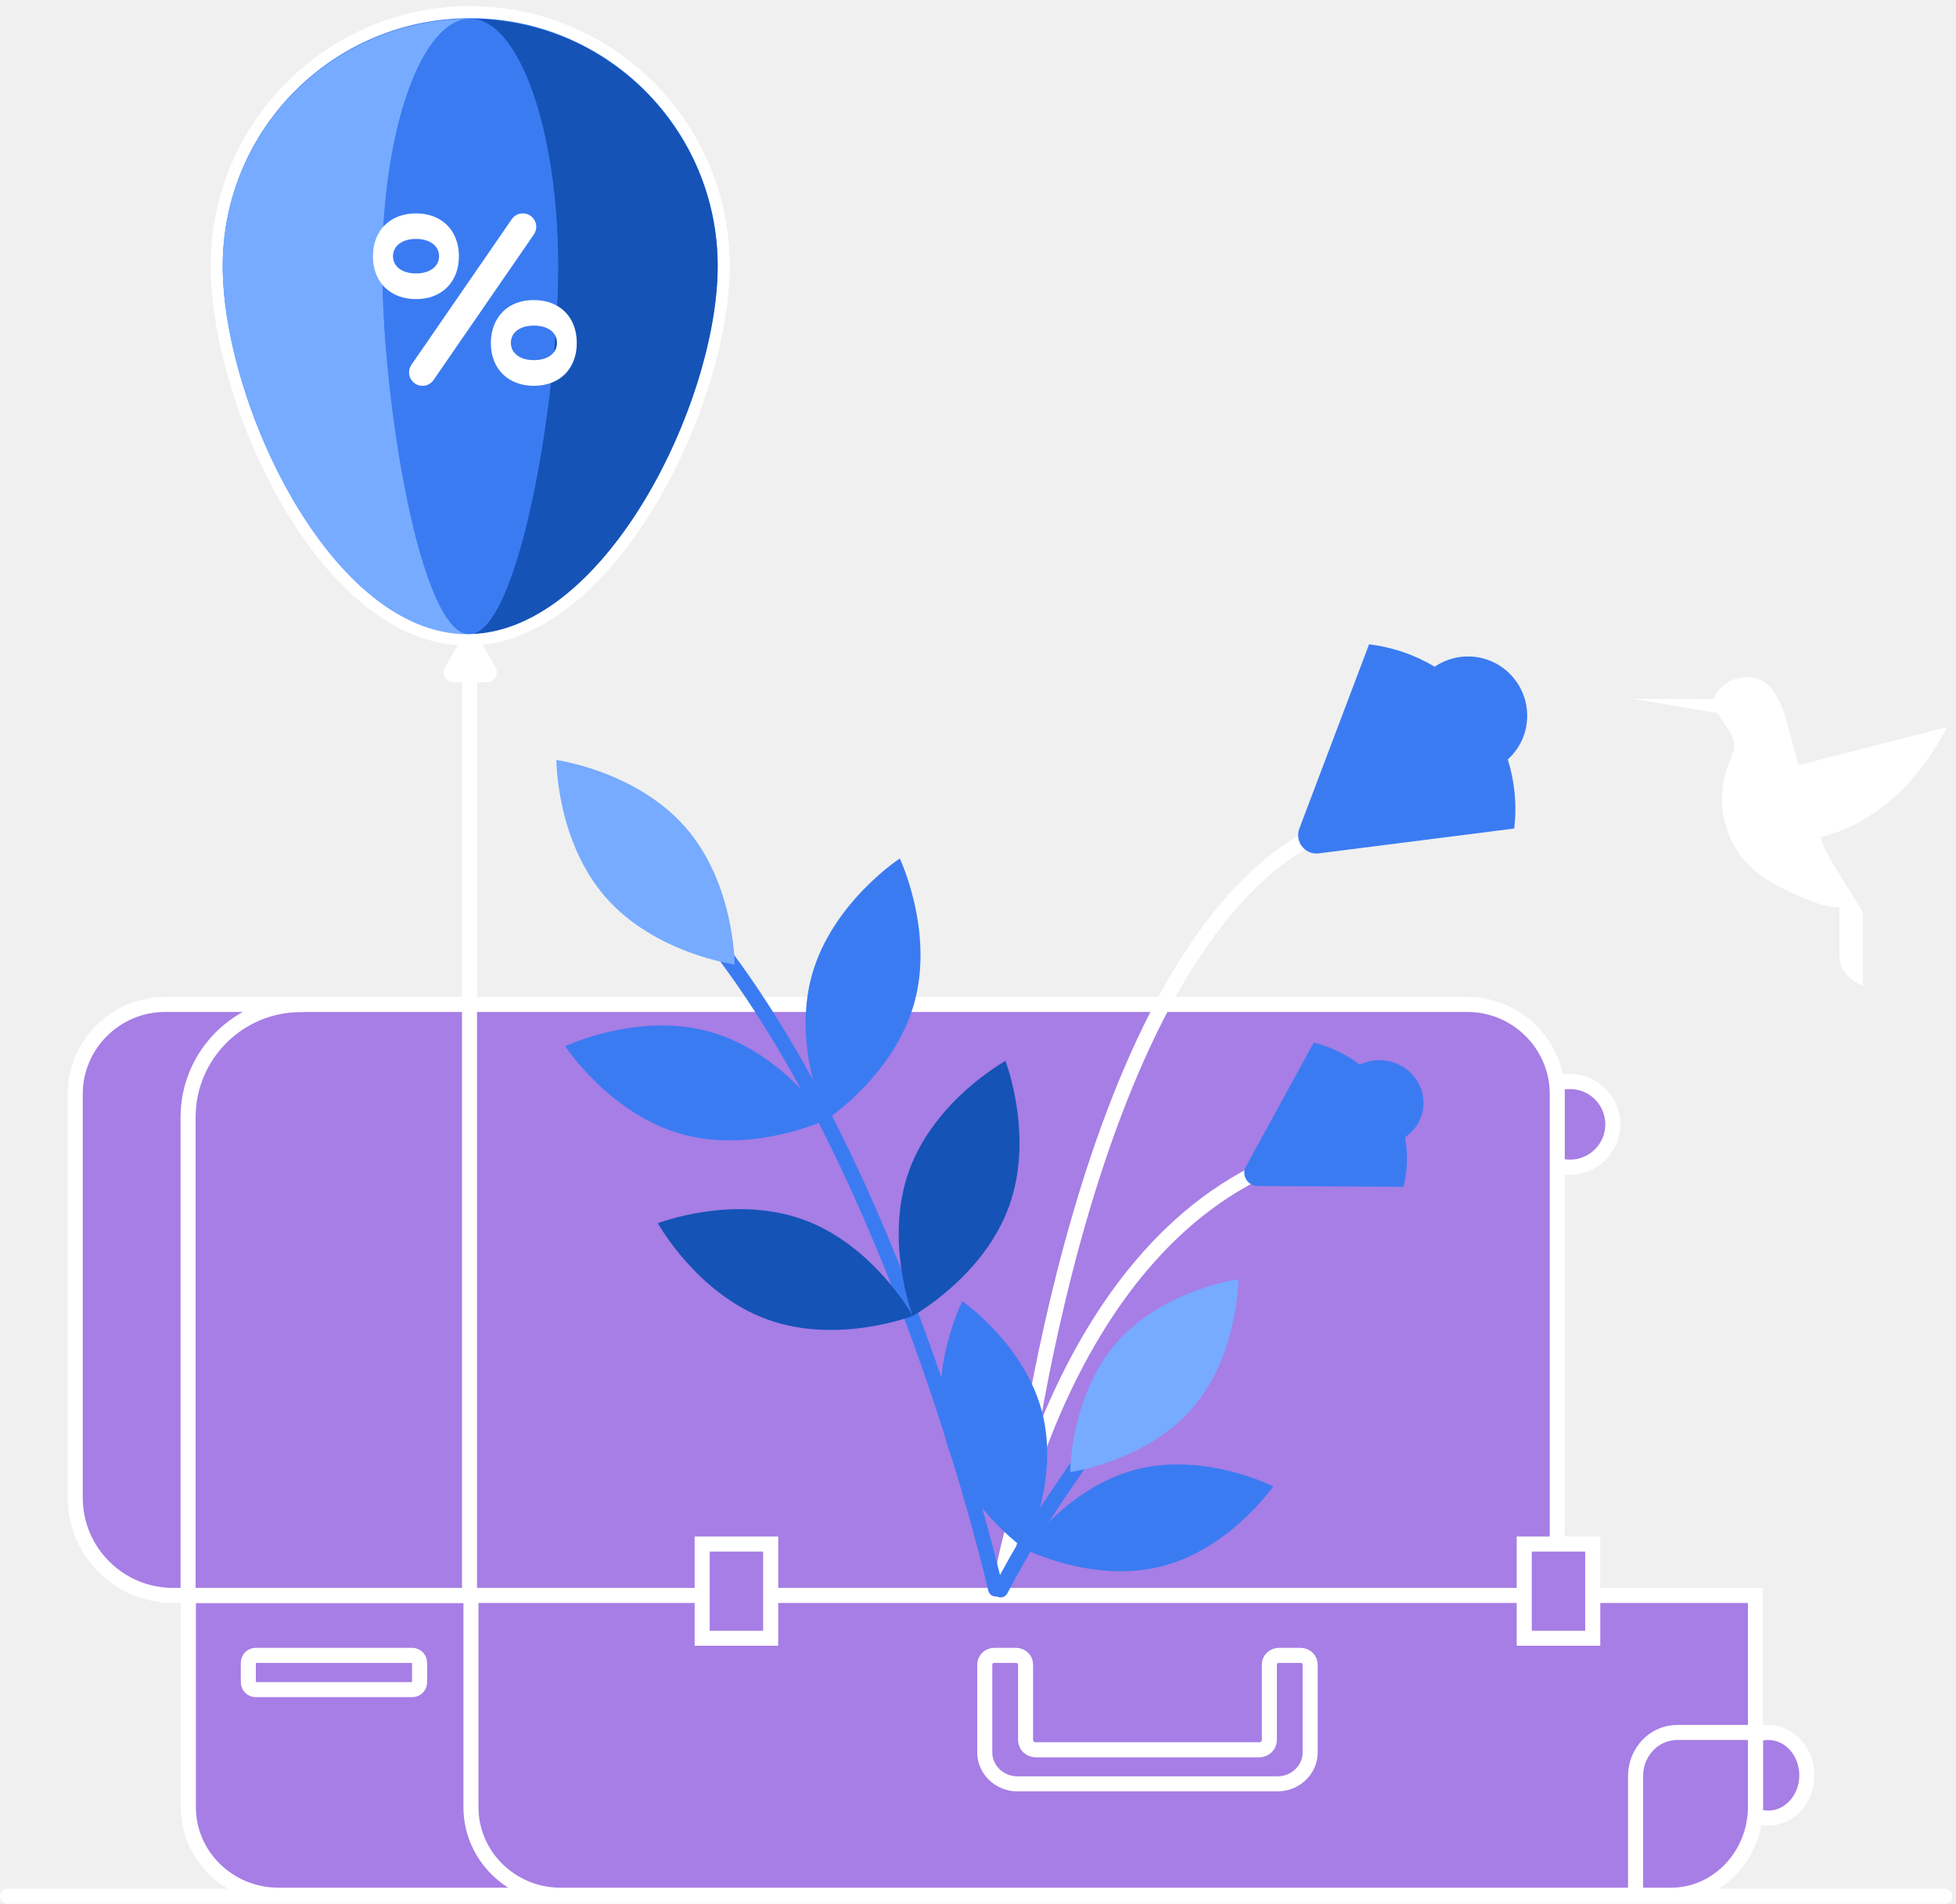
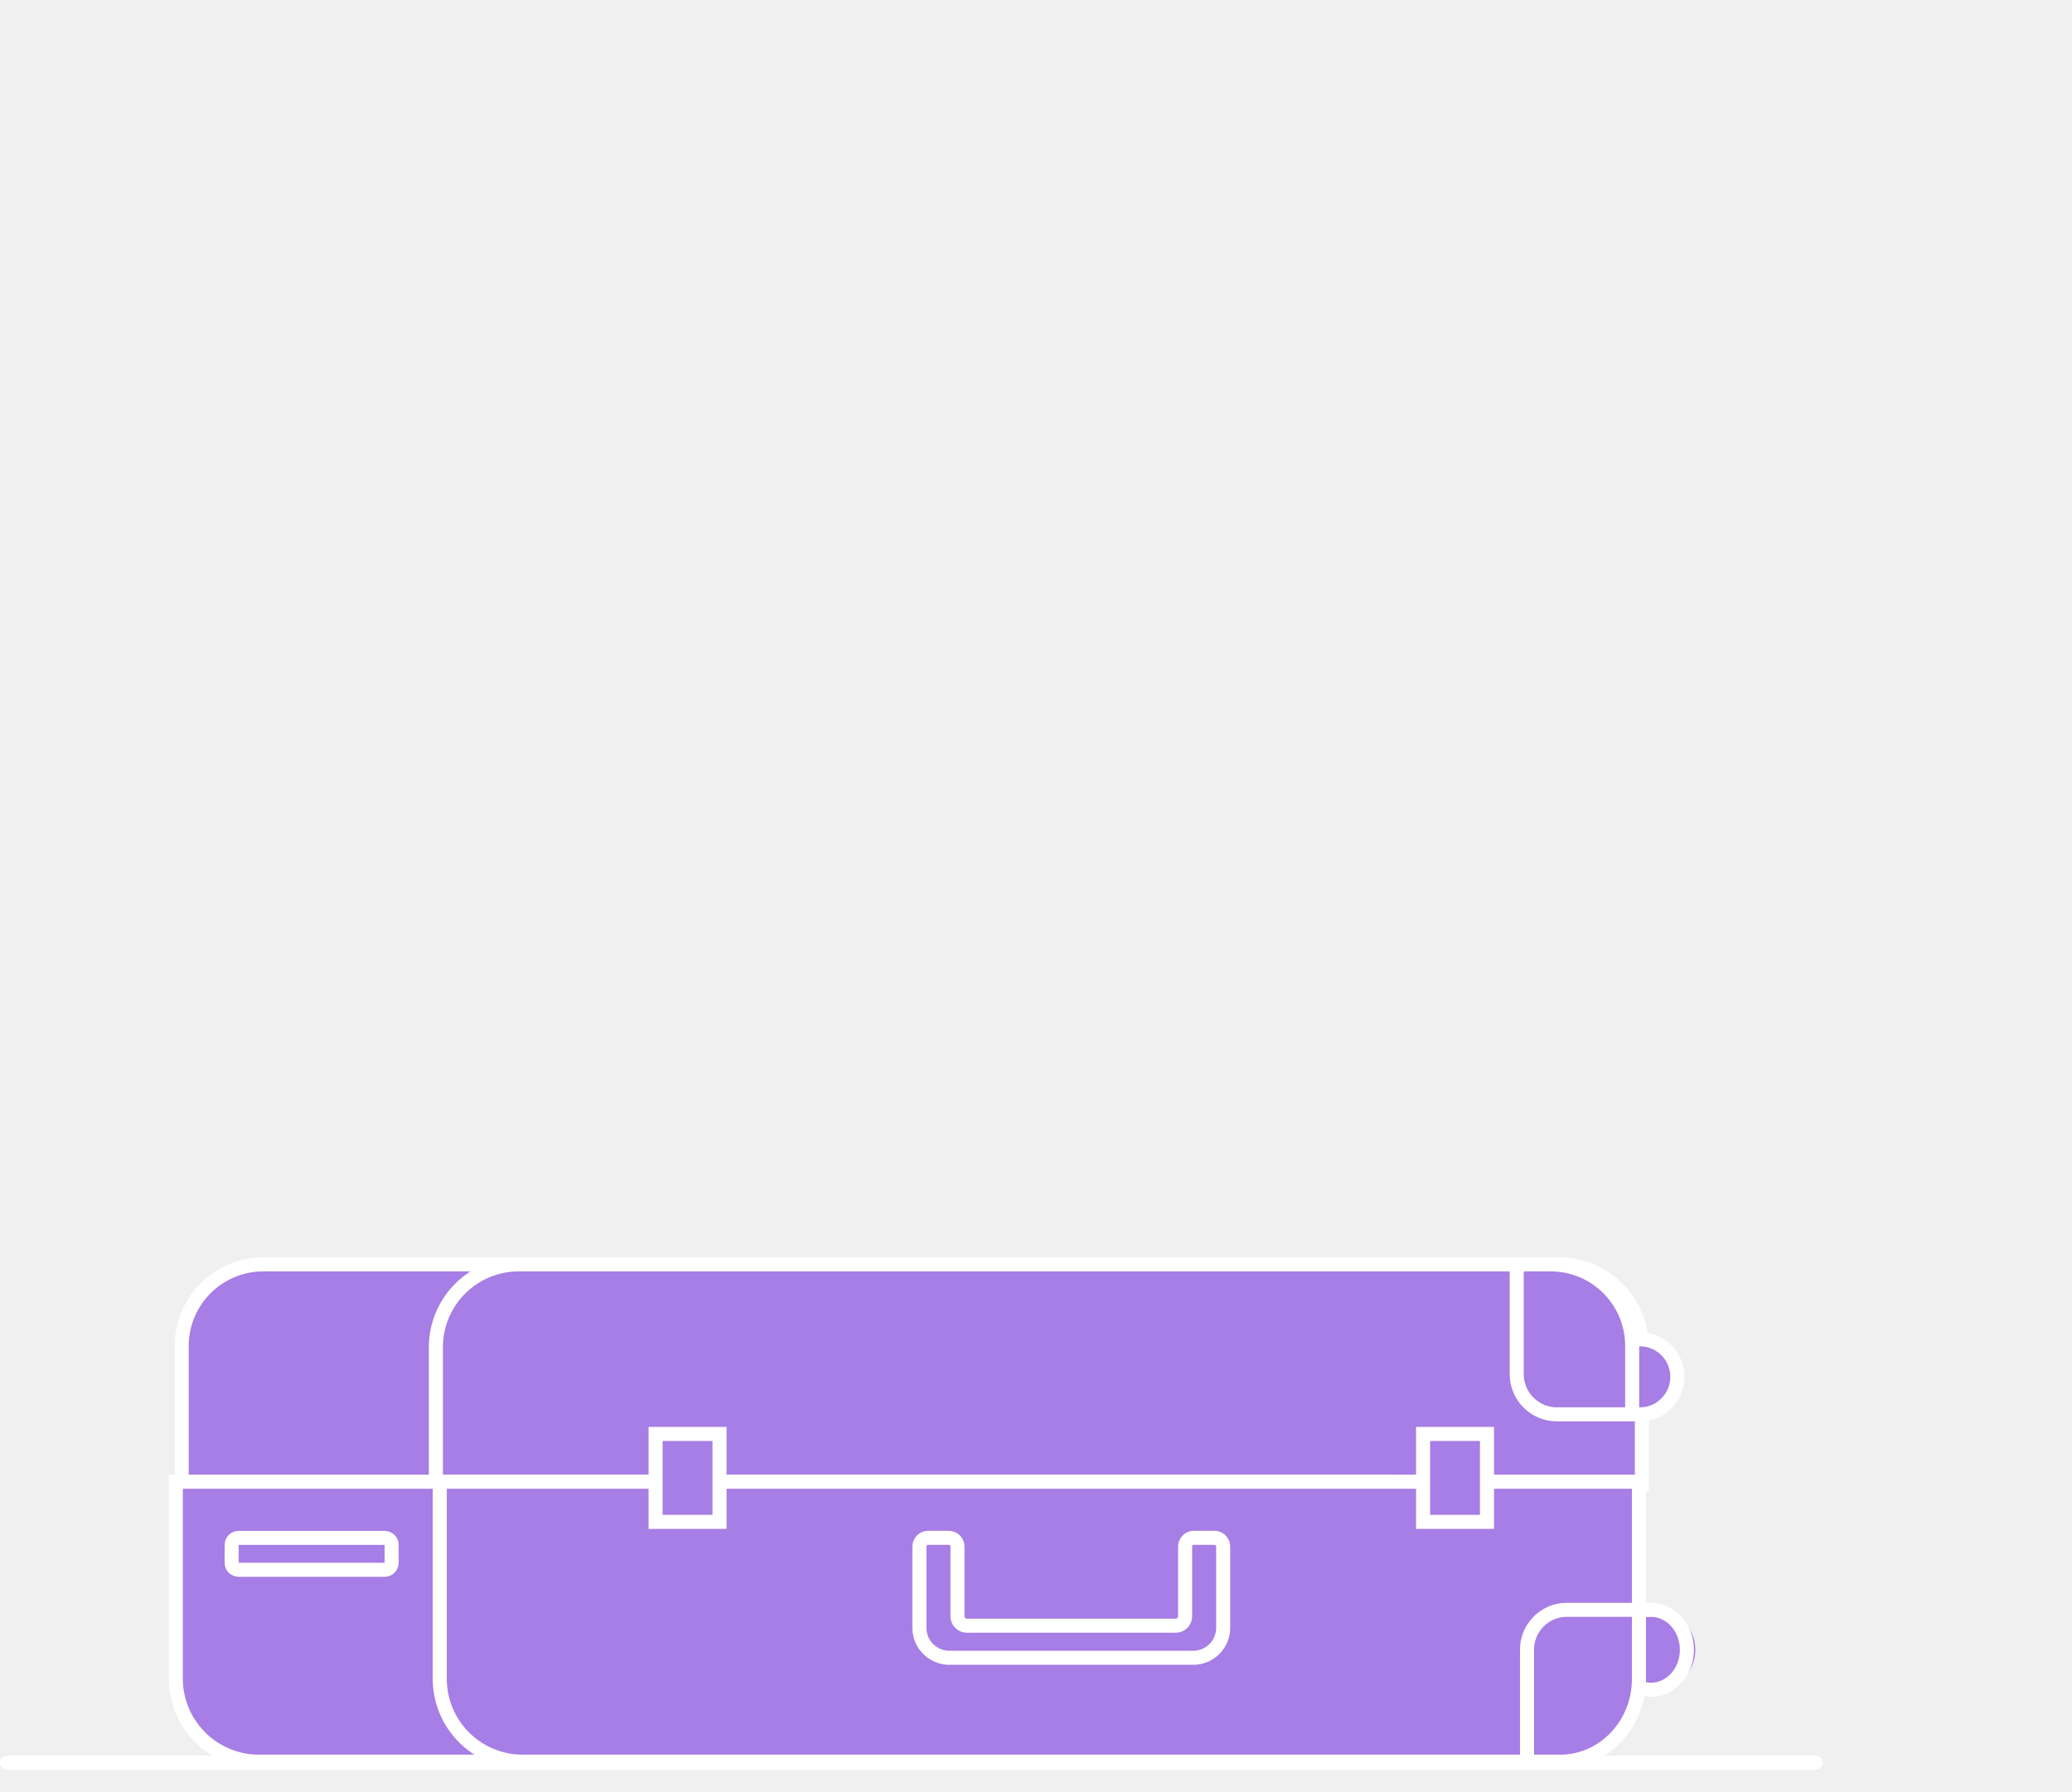
- <svg xmlns="http://www.w3.org/2000/svg" width="260" height="253" fill="none">
-   <path stroke="#fff" stroke-width="2" stroke-linecap="round" stroke-linejoin="round" d="M1 252h257.521" />
-   <path d="M208.691 155.111c3.143 0 5.691-2.548 5.691-5.692 0-3.143-2.548-5.691-5.691-5.691S203 146.276 203 149.419c0 3.144 2.548 5.692 5.691 5.692zM235.048 241.617c2.829 0 5.123-2.548 5.123-5.691s-2.294-5.691-5.123-5.691c-2.828 0-5.122 2.548-5.122 5.691s2.294 5.691 5.122 5.691zM184.975 251.862H36.99c-6.571 0-11.949-5.253-11.949-11.67v-28.169H196.917v28.169c0 6.424-5.371 11.67-11.942 11.67z" fill="#A67EE5" stroke="#fff" stroke-width="2" stroke-miterlimit="10" />
-   <path d="M221.478 251.862H74.474c-6.527 0-11.87-5.253-11.87-11.67v-28.169H233.341v28.169c0 6.424-5.336 11.67-11.863 11.67zM195.058 133.484H21.949C15.378 133.484 10 138.839 10 145.381v53.642c0 7.18 5.82 13 13 13h184v-66.642c0-6.542-5.371-11.897-11.942-11.897z" fill="#A67EE5" stroke="#fff" stroke-width="2" stroke-miterlimit="10" />
-   <path d="M169.801 237.065H135.25c-2.389 0-4.351-1.872-4.351-4.165v-11.691c0-.674.568-1.218 1.272-1.218h2.88c.703 0 1.272.544 1.272 1.218v10.037c0 .708.604 1.293 1.351 1.293h29.703c.739 0 1.351-.578 1.351-1.293v-10.037c0-.674.568-1.218 1.272-1.218h2.88c.703 0 1.272.544 1.272 1.218V232.9c0 2.286-1.955 4.165-4.351 4.165zM102.442 205.194h-9.106v12.52h9.106v-12.52zM211.714 205.194h-9.106v12.52h9.106v-12.52zM233.341 240.109v-9.874h-10.404c-3.055 0-5.531 2.598-5.531 5.803v15.824h4.732c6.164 0 11.203-5.286 11.203-11.753zM54.805 224.544H33.978c-.536 0-.969-.441-.969-.986v-2.581c0-.546.433-.986.969-.986h20.827c.536 0 .969.44.969.986v2.581c0 .545-.433.986-.969.986z" fill="#A67EE5" stroke="#fff" stroke-width="2" stroke-miterlimit="10" />
-   <path d="M135.486 200.8s8.302-74.587 39.714-90.018" stroke="#fff" stroke-width="2" stroke-miterlimit="10" stroke-linecap="round" stroke-linejoin="round" />
-   <path d="M172.715 110.116l9.266-24.486c3.193.377 6.131 1.424 8.718 2.972 1.515-1.023 3.389-1.539 5.346-1.31 4.322.507 7.408 4.429 6.9 8.751-.229 1.957-1.17 3.659-2.521 4.887.901 2.882 1.228 5.985.851 9.178l-25.965 3.299c-1.826.245-3.25-1.564-2.595-3.291z" fill="#3B7BF2" />
-   <path d="M133 210.633s6.89-44.681 37.946-56.528" stroke="#fff" stroke-width="2" stroke-miterlimit="10" stroke-linecap="round" stroke-linejoin="round" />
-   <path d="M165.608 155.036l9.016-16.475c2.3.567 4.368 1.583 6.122 2.926 1.2-.589 2.621-.774 4.039-.424 3.126.768 5.031 3.832 4.264 6.849-.349 1.37-1.187 2.485-2.291 3.23.398 2.12.359 4.36-.207 6.58l-19.339-.108c-1.364.001-2.241-1.413-1.604-2.578z" fill="#3B7BF2" />
-   <path d="M62.409 89.713V212.023" stroke="#fff" stroke-width="2" stroke-miterlimit="10" stroke-linecap="round" />
-   <path d="M233.961 106.796c0-2.323 1.621-4.267 3.798-4.766v-.005l21.067-5.404c-7.78 14.841-19.176 15.075-19.97 15.075h-.042c-2.686-.028-4.853-2.21-4.853-4.9z" fill="#fff" />
-   <path d="M217 92.858l10.76.048c.042-.133 1.026-2.823 4.415-2.904 1.473-.033 2.661.575 3.478 1.758.552.798 1.003 1.687 1.364 2.585.632 1.573 4.045 15.802 5.889 19.157 1.102 2.01 4.391 7.162 4.391 7.162.204.347.314.742.314 1.145v9.168s-3.109-1.079-3.109-3.911v-6.53c-1.915.271-6.045-1.649-8.331-2.88-3.15-1.697-5.113-3.702-6.363-6.763-1.231-3.027-1.231-6.088-.109-9.158.347-.946.855-1.834.793-2.913-.066-1.141-1.387-2.719-2.181-4.054L217 92.858z" fill="#fff" />
-   <path d="M25 212v-63.511c0-8.284 6.716-14.989 15-14.989h.5" stroke="#fff" stroke-width="2" />
-   <path d="M96.53 127.163c24.098 32.446 35.81 83.999 35.81 83.999" stroke="#3B7BF2" stroke-width="2" stroke-miterlimit="10" stroke-linecap="round" stroke-linejoin="round" />
-   <path d="M80.485 119.221c6.544 7.506 17.168 8.953 17.168 8.953s.014-10.722-6.53-18.221c-6.544-7.5-17.168-8.953-17.168-8.953s-.014 10.722 6.53 18.221z" fill="#76ABFF" />
-   <path d="M107.933 129.536c-2.697 9.584 1.91 19.267 1.91 19.267s8.973-5.863 11.67-15.447c2.696-9.585-1.91-19.268-1.91-19.268s-8.974 5.863-11.67 15.448z" fill="#3B7BF2" />
-   <path d="M90.582 150.706c9.585 2.696 19.261-1.91 19.261-1.91s-5.864-8.974-15.448-11.67c-9.585-2.696-19.267 1.91-19.267 1.91s5.87 8.981 15.455 11.67z" fill="#3B7BF2" />
-   <path d="M120.86 155.523c-3.406 9.36.47 19.351.47 19.351s9.388-5.175 12.786-14.534c3.406-9.36-.47-19.352-.47-19.352s-9.388 5.182-12.786 14.535zM101.979 175.345c9.359 3.405 19.351-.471 19.351-.471s-5.175-9.388-14.535-12.786c-9.36-3.398-19.351.47-19.351.47s5.175 9.388 14.535 12.787z" fill="#1553B7" />
-   <path d="M61.336 84.874l-2.182 3.787c-.513.899.128 2.014 1.163 2.014H64.69c1.035 0 1.685-1.123 1.163-2.014l-2.182-3.787c-.529-.891-1.821-.891-2.335 0z" fill="#fff" />
-   <path d="M62.147 85.01c-8.481 0-16.921-6.403-23.773-18.028-5.817-9.869-9.572-22.297-9.572-31.668 0-18.582 15.116-33.698 33.698-33.698 18.582 0 33.698 15.116 33.698 33.698 0 19.168-15.589 49.696-34.051 49.696z" fill="#3B7BF2" />
-   <path d="M62.5 2.419c18.165 0 32.895 14.731 32.895 32.895 0 18.165-15.084 48.894-33.248 48.894-18.165 0-32.542-30.729-32.542-48.894 0-18.165 14.731-32.895 32.895-32.895zm0-1.605C43.477.814 28 16.291 28 35.314c0 9.508 3.803 22.096 9.676 32.069 7.004 11.882 15.685 18.421 24.463 18.421 8.793 0 17.603-6.539 24.808-18.405C93.053 57.354 97 44.757 97 35.314 97 16.291 81.523.814 62.5.814z" fill="#fff" />
-   <path d="M50.818 35.394c0-18.165 5.231-32.895 11.682-32.895-18.165 0-32.895 14.731-32.895 32.895 0 18.165 14.378 48.894 32.542 48.894.056 0 .112-.008.168-.008-6.427-.193-11.497-30.769-11.497-48.886z" fill="#76ABFF" />
-   <path d="M95.395 35.394c0-18.165-14.731-32.895-32.895-32.895 6.451 0 11.682 14.731 11.682 32.895 0 18.052-5.287 48.477-11.682 48.87 18.004-.393 32.895-30.817 32.895-48.87z" fill="#1553B7" />
-   <path d="M62.372 84.288c.04 0 .081-.016.129-.016-.064 0-.121.008-.185.008.016 0 .04.008.056.008z" fill="#3B7BF2" />
-   <path d="M74.182 35.394c0-18.165-5.231-32.895-11.682-32.895S50.818 17.23 50.818 35.394c0 18.108 5.071 48.693 11.497 48.886.064 0 .12-.008.184-.008 6.395-.401 11.682-30.825 11.682-48.878z" fill="#3B7BF2" />
-   <path d="M55.303 28.358c-3.434 0-5.729 2.263-5.729 5.697 0 3.434 2.295 5.697 5.729 5.697 3.41 0 5.697-2.263 5.697-5.697 0-3.442-2.295-5.697-5.697-5.697zm0 7.983c-1.861 0-3.065-.931-3.065-2.295 0-1.364 1.212-2.295 3.065-2.295 1.829 0 3.065.931 3.065 2.295 0 1.372-1.244 2.295-3.065 2.295zM69.496 28.358c1.436 0 2.287 1.613 1.468 2.8L57.63 50.502c-.337.481-.882.77-1.468.77-1.436 0-2.287-1.613-1.468-2.8L68.028 29.128c.329-.481.875-.77 1.468-.77zM70.972 39.879c-3.434-.032-5.697 2.263-5.729 5.697 0 3.434 2.295 5.697 5.729 5.697s5.697-2.263 5.697-5.697c0-3.434-2.263-5.697-5.697-5.697zm0 7.983c-1.861 0-3.065-.931-3.065-2.295 0-1.396 1.212-2.295 3.065-2.295 1.861 0 3.065.899 3.065 2.295 0 1.372-1.212 2.295-3.065 2.295z" fill="#fff" />
-   <path d="M138.549 187.774c2.304 9.105-2.272 18.118-2.272 18.118s-8.317-5.741-10.628-14.847c-2.305-9.105 2.271-18.118 2.271-18.118s8.324 5.748 10.629 14.847z" fill="#3B7BF2" />
-   <path d="M154.389 208.164c-9.106 2.304-18.118-2.272-18.118-2.272s5.741-8.317 14.847-10.628c9.105-2.311 18.118 2.271 18.118 2.271s-5.742 8.324-14.847 10.629z" fill="#3B7BF2" />
-   <path d="M143.323 194.674c-4.927 7.126-7.443 11.126-10.311 16.615" stroke="#3B7BF2" stroke-width="2" stroke-miterlimit="10" stroke-linecap="round" stroke-linejoin="round" />
-   <path d="M158.448 187.185c-6.172 7.079-16.191 8.443-16.191 8.443s-.013-10.112 6.159-17.185c6.172-7.079 16.191-8.443 16.191-8.443s.013 10.112-6.159 17.185z" fill="#76ABFF" />
+ <svg xmlns="http://www.w3.org/2000/svg" viewBox="0 0 295 255">
+   <g id="case-top-to" opacity="0">
+     <animate attributeType="CSS" attributeName="opacity" from="0" to="1" dur="0.1s" repeatCount="1" fill="freeze" begin="2s" />
+     <animateTransform attributeType="transform" attributeName="scale" from="1" to="0" dur="0.1s" repeatCount="indefinite" begin="2s" />
+     <path d="M253.93,232.11a5.69,5.69,0,1,0-5.69-5.69,5.69,5.69,0,0,0,5.69,5.69" transform="translate(-45.24 -77.81)" fill="#a67ee5" />
+     <circle cx="208.69" cy="148.61" r="5.69" fill="none" stroke="#fff" stroke-miterlimit="10" stroke-width="2" />
+     <path d="M240.3,210.48H67.19a12,12,0,0,0-12,11.9V276a13,13,0,0,0,13,13h184V222.38a12,12,0,0,0-11.94-11.9" transform="translate(-45.24 -77.81)" fill="#a67ee5" />
+     <path d="M240.3,210.48H67.19a12,12,0,0,0-12,11.9V276a13,13,0,0,0,13,13h184V222.38A12,12,0,0,0,240.3,210.48Z" transform="translate(-45.24 -77.81)" fill="none" stroke="#fff" stroke-miterlimit="10" stroke-width="2" />
+     <path d="M70.24,289V225.49a15,15,0,0,1,15-15h0.5" transform="translate(-45.24 -77.81)" fill="none" stroke="#fff" stroke-width="2" />
+   </g>
+   <g id="case-top-from" transform="translate(0, 179)">
+     <animate attributeType="CSS" attributeName="opacity" from="1" to="0" dur="0.1s" repeatCount="1" fill="freeze" begin="2s" />
+     <path d="M225.88,258.06H82.68a11.62,11.62,0,0,0-11.57,11.61v19.75H237.44V269.66a11.62,11.62,0,0,0-11.56-11.61" transform="translate(-45.24 -257.06)" fill="#a67ee5" />
+     <path d="M225.88,258.06H82.68a11.62,11.62,0,0,0-11.57,11.61v19.75H237.44V269.66A11.62,11.62,0,0,0,225.88,258.06Z" transform="translate(-45.24 -257.06)" fill="none" stroke="#fff" stroke-miterlimit="10" stroke-width="2" />
+     <path d="M267.11,258.06H119.23a11.81,11.81,0,0,0-11.93,11.61v19.75H279V269.66a11.81,11.81,0,0,0-11.93-11.61" transform="translate(-45.24 -257.06)" fill="#a67ee5" />
+     <path d="M267.11,258.06H119.23a11.81,11.81,0,0,0-11.93,11.61v19.75H279V269.66A11.81,11.81,0,0,0,267.11,258.06Z" transform="translate(-45.24 -257.06)" fill="none" stroke="#fff" stroke-miterlimit="10" stroke-width="2" />
+     <path d="M278.74,279.41a5.34,5.34,0,1,0-5.32-5.34,5.32,5.32,0,0,0,5.32,5.34" transform="translate(-45.24 -257.06)" fill="#a67ee5" />
+     <ellipse cx="233.5" cy="17.01" rx="5.31" ry="5.34" fill="none" stroke="#fff" stroke-miterlimit="10" stroke-width="2" />
+     <path d="M277.62,269.66v9.75H266.89a5.72,5.72,0,0,1-5.71-5.73V258.06h4.88a11.61,11.61,0,0,1,11.56,11.61" transform="translate(-45.24 -257.06)" fill="#a67ee5" />
+     <path d="M277.62,269.66v9.75H266.89a5.72,5.72,0,0,1-5.71-5.73V258.06h4.88A11.61,11.61,0,0,1,277.62,269.66Z" transform="translate(-45.24 -257.06)" fill="none" stroke="#fff" stroke-miterlimit="10" stroke-width="2" />
+   </g>
+   <g id="bird" opacity="0" transform="rotate(-45 200 110) translate(-100 80)">
+     <animate attributeType="CSS" attributeName="opacity" from="0" to="1" dur="0.1s" repeatCount="1" fill="freeze" begin="2s" />
+     <animateTransform attributeName="transform" type="rotate" values="-45 200 110; 0 200 110" dur="1s" repeatCount="1" fill="freeze" begin="2s" />
+     <animateTransform attributeName="transform" type="rotate" values="-5 200 110; 0 200 110; -5 200 110" dur="1s" repeatCount="indefinite" begin="2s" />
+     <animateTransform attributeName="transform" type="translate" values="-100 80; 0 0; -15 10; 0 0" dur="1s" repeatCount="1" fill="freeze" begin="2s" additive="sum" />
+     <animateTransform attributeName="transform" type="translate" values="0 0; -5 5; 0 0" dur="1s" repeatCount="indefinite" begin="3s" additive="sum" />
+     <path d="M279.2,183.8A4.89,4.89,0,0,1,283,179h0l21.07-5.4c-7.78,14.84-19.18,15.07-20,15.07h0a4.9,4.9,0,0,1-4.85-4.9" transform="translate(-45.24 -77.81)" fill="#fff">
+       <animateTransform attributeName="transform" type="rotate" values="0 240 110; -110 240 110; 0 240 110" dur="0.2s" repeatCount="indefinite" begin="2s" />
+       <animateTransform attributeName="transform" type="translate" from="-45.24 -77.81" to="-45.24 -75.81" dur="0.1s" repeatCount="indefinite" begin="2s" additive="sum" />
+     </path>
+     <path d="M262.24,169.86l10.76,0a4.65,4.65,0,0,1,4.41-2.9,3.91,3.91,0,0,1,3.48,1.76,13.39,13.39,0,0,1,1.37,2.59c0.63,1.57,4,15.8,5.89,19.16,1.1,2,4.39,7.16,4.39,7.16a2.3,2.3,0,0,1,.31,1.15V208s-3.11-1.08-3.11-3.91v-6.53c-1.91.27-6-1.65-8.33-2.88a12.82,12.82,0,0,1-6.36-6.76,12.33,12.33,0,0,1-.11-9.16,7.13,7.13,0,0,0,.79-2.91c-0.06-1.14-1.39-2.72-2.18-4.05Z" transform="translate(-45.24 -77.81)" fill="#fff" />
+   </g>
+   <g id="balloon" opacity="0" transform="rotate(50 60 236) translate(-10 140)">
+     <animate attributeType="CSS" attributeName="opacity" from="0" to="1" dur="0.1s" repeatCount="1" fill="freeze" begin="2s" />
+     <animateTransform attributeName="transform" type="rotate" from="50 60 236" to="0 60 96" dur="0.5s" repeatCount="1" begin="2s" fill="freeze" />
+     <animateTransform attributeName="transform" type="translate" from="-10 140" to="0 0" dur="0.5s" repeatCount="1" begin="2s" additive="sum" />
+     <animateTransform attributeName="transform" type="rotate" values="0 60 96; -10 55 96; 0 60 96; 5 63 96; 0 60 96" dur="1s" repeatCount="1" begin="2.5s" fill="freeze" />
+     <animateTransform attributeName="transform" type="translate" values="0 0; -5 15; 0 0; 3 5; 0 0" dur="1s" repeatCount="1" begin="2.5s" fill="freeze" additive="sum" />
+     <path d="M106.58,161.87l-2.19,3.79a1.34,1.34,0,0,0,1.17,2h4.37a1.34,1.34,0,0,0,1.16-2l-2.18-3.79a1.35,1.35,0,0,0-2.33,0" transform="translate(-45.24 -77.81)" fill="#fff" />
+     <path d="M107.74,79.42a32.91,32.91,0,0,1,32.9,32.89c0,18.17-15.09,48.89-33.25,48.89s-32.55-30.73-32.55-48.89a32.91,32.91,0,0,1,32.9-32.89m0-1.61a34.54,34.54,0,0,0-34.5,34.5c0,9.51,3.8,22.1,9.68,32.07,7,11.88,15.68,18.42,24.46,18.42s17.6-6.54,24.81-18.4c6.1-10,10.05-22.64,10.05-32.09a34.54,34.54,0,0,0-34.5-34.5" transform="translate(-45.24 -77.81)" fill="#fff" />
+     <path d="M96.06,112.39c0-18.16,5.23-32.89,11.68-32.89a32.91,32.91,0,0,0-32.9,32.89c0,18.17,14.38,48.89,32.55,48.89h0.17c-6.43-.19-11.5-30.77-11.5-48.89" transform="translate(-45.24 -77.81)" fill="#76abff" />
+     <path d="M140.64,112.39a32.91,32.91,0,0,0-32.9-32.89c6.45,0,11.68,14.73,11.68,32.89s-5.29,48.48-11.68,48.87c18-.39,32.9-30.82,32.9-48.87" transform="translate(-45.24 -77.81)" fill="#1553b7" />
+     <path d="M119.42,112.39c0-18.16-5.23-32.89-11.68-32.89S96.06,94.23,96.06,112.39s5.07,48.69,11.5,48.89h0.18c6.39-.4,11.68-30.83,11.68-48.88" transform="translate(-45.24 -77.81)" fill="#3b7bf2" />
+     <path d="M100.54,105.36a5.7,5.7,0,1,0,5.7,5.7,5.39,5.39,0,0,0-5.7-5.7m0,8c-1.86,0-3.06-.93-3.06-2.29s1.21-2.29,3.06-2.29,3.07,0.93,3.07,2.29-1.25,2.29-3.07,2.29" transform="translate(-45.24 -77.81)" fill="#fff" />
+     <path d="M114.74,105.36a1.78,1.78,0,0,1,1.46,2.8L102.87,127.5a1.79,1.79,0,0,1-2.94-2l13.34-19.34a1.77,1.77,0,0,1,1.47-.77" transform="translate(-45.24 -77.81)" fill="#fff" />
+     <path d="M116.21,116.88a5.7,5.7,0,1,0,5.7,5.7,5.4,5.4,0,0,0-5.7-5.7m0,8c-1.86,0-3.06-.93-3.06-2.29s1.21-2.29,3.06-2.29,3.07,0.9,3.07,2.29-1.21,2.29-3.07,2.29" transform="translate(-45.24 -77.81)" fill="#fff" />
+   </g>
+   <line id="rope" opacity="0" x1="62.41" y1="88.9" x2="62.41" y2="211.21" fill="none" stroke="#fff" stroke-linecap="round" stroke-miterlimit="10" stroke-width="2">
+     <animate attributeType="CSS" attributeName="opacity" from="0" to="1" dur="0.1s" repeatCount="1" fill="freeze" begin="2s" />
+     <animate attributeName="y1" from="140" to="0" dur="0.5s" repeatCount="1" begin="2s" fill="freeze" additive="sum" />
+     <animate attributeName="y1" values="0; 15; 0; 5; 0" dur="1s" repeatCount="1" begin="2.5s" fill="freeze" additive="sum" />
+     <animate attributeName="x1" values="0; -5; 0; 3; 0" dur="1s" repeatCount="1" begin="2.5s" fill="freeze" additive="sum" />
+   </line>
+   <g id="flowers" opacity="0" transform="rotate(90 133 209)">
+     <animate attributeType="CSS" attributeName="opacity" from="0" to="1" dur="0.1s" repeatCount="1" fill="freeze" begin="2.5s" />
+     <animateTransform attributeName="transform" type="rotate" from="70 133 209" to="0 113 209" dur="0.1s" repeatCount="1" begin="2.5s" fill="freeze" />
+     <g>
+       <animateTransform attributeName="transform" type="rotate" values="0 133 209; -5 133 209; 3 133 209; -3 133 209; 1 133 209; 0 133 209" calcMode="paced" to="0 113 209" dur="3s" repeatCount="1" begin="8s" fill="freeze" />
+       <path d="M180.73,277.8s8.3-74.59,39.71-90" transform="translate(-45.24 -77.81)" fill="none" stroke="#fff" stroke-linecap="round" stroke-linejoin="round" stroke-width="2" />
+       <path d="M217.95,187.12l9.27-24.49a22,22,0,0,1,8.72,3,7.87,7.87,0,0,1,9.72,12.33,22.14,22.14,0,0,1,.86,9.18l-26,3.3a2.45,2.45,0,0,1-2.6-3.29" transform="translate(-45.24 -77.81)" fill="#3b7bf2" />
+       <path d="M178.24,287.63s6.89-44.68,37.95-56.53" transform="translate(-45.24 -77.81)" fill="none" stroke="#fff" stroke-linecap="round" stroke-linejoin="round" stroke-width="2" />
+       <path d="M210.85,232l9-16.47a16.66,16.66,0,0,1,6.13,2.93,5.93,5.93,0,0,1,4-.42,5.67,5.67,0,0,1,4.26,6.85,5.54,5.54,0,0,1-2.29,3.23,15.1,15.1,0,0,1-.21,6.58l-19.34-.11a1.76,1.76,0,0,1-1.6-2.58" transform="translate(-45.24 -77.81)" fill="#3b7bf2" />
+     </g>
+     <g>
+       <animateTransform attributeName="transform" type="rotate" values="0 133 209; -5 133 209; 3 133 209; -3 133 209; 1 133 209; 0 133 209" calcMode="paced" to="0 113 209" dur="3s" repeatCount="1" begin="8.2s" fill="freeze" />
+       <path d="M141.77,204.16c24.1,32.45,35.81,84,35.81,84" transform="translate(-45.24 -77.81)" fill="none" stroke="#3b7bf2" stroke-linecap="round" stroke-linejoin="round" stroke-width="2" />
+       <path d="M125.73,196.22c6.54,7.51,17.16,9,17.16,9s0-10.72-6.53-18.22-17.17-9-17.17-9,0,10.72,6.54,18.22" transform="translate(-45.24 -77.81)" fill="#76abff" />
+       <path d="M153.17,206.54c-2.69,9.58,1.91,19.27,1.91,19.27s9-5.86,11.67-15.45-1.91-19.27-1.91-19.27-9,5.86-11.67,15.45" transform="translate(-45.24 -77.81)" fill="#3b7bf2" />
+       <path d="M135.82,227.71c9.59,2.7,19.26-1.91,19.26-1.91s-5.86-9-15.45-11.67S120.37,216,120.37,216s5.87,9,15.45,11.67" transform="translate(-45.24 -77.81)" fill="#3b7bf2" />
+       <path d="M166.1,232.52c-3.41,9.36.47,19.35,0.47,19.35s9.39-5.18,12.79-14.53S178.89,218,178.89,218s-9.39,5.18-12.79,14.53" transform="translate(-45.24 -77.81)" fill="#1553b7" />
+       <path d="M147.22,252.35c9.36,3.4,19.35-.47,19.35-0.47s-5.18-9.39-14.54-12.79-19.35.47-19.35,0.47,5.18,9.39,14.54,12.79" transform="translate(-45.24 -77.81)" fill="#1553b7" />
+     </g>
+     <g>
+       <animateTransform attributeName="transform" type="rotate" values="0 133 209; -5 133 209; 3 133 209; -3 133 209; 1 133 209; 0 133 209" calcMode="paced" to="0 113 209" dur="3s" repeatCount="1" begin="8.4s" fill="freeze" />
+       <path d="M183.79,264.77c2.3,9.1-2.27,18.12-2.27,18.12s-8.32-5.74-10.63-14.85,2.27-18.12,2.27-18.12,8.32,5.75,10.63,14.85" transform="translate(-45.24 -77.81)" fill="#3b7bf2" />
+       <path d="M199.63,285.16c-9.11,2.31-18.12-2.27-18.12-2.27s5.74-8.32,14.85-10.63,18.12,2.27,18.12,2.27-5.75,8.32-14.85,10.63" transform="translate(-45.24 -77.81)" fill="#3b7bf2" />
+       <path d="M188.56,271.67a144.15,144.15,0,0,0-10.31,16.61" transform="translate(-45.24 -77.81)" fill="none" stroke="#3b7bf2" stroke-linecap="round" stroke-linejoin="round" stroke-width="2" />
+       <path d="M203.69,264.19c-6.17,7.08-16.19,8.44-16.19,8.44s0-10.11,6.16-17.18S209.85,247,209.85,247s0,10.11-6.16,17.19" transform="translate(-45.24 -77.81)" fill="#76abff" />
+     </g>
+   </g>
+   <g id="case-bottom" transform="translate(0, 179)">
+     <path d="M280.29,318.62a5.72,5.72,0,1,0-5.12-5.69,5.43,5.43,0,0,0,5.12,5.69" transform="translate(-45.24 -257.06)" fill="#a67ee5" />
+     <ellipse cx="235.05" cy="55.87" rx="5.12" ry="5.69" fill="none" stroke="#fff" stroke-miterlimit="10" stroke-width="2" />
+     <path d="M230.22,328.86h-148a11.85,11.85,0,0,1-11.95-11.67V289H242.16v28.17a11.84,11.84,0,0,1-11.94,11.67" transform="translate(-45.24 -257.06)" fill="#a67ee5" />
+     <path d="M230.22,328.86h-148a11.85,11.85,0,0,1-11.95-11.67V289H242.16v28.17A11.84,11.84,0,0,1,230.22,328.86Z" transform="translate(-45.24 -257.06)" fill="none" stroke="#fff" stroke-miterlimit="10" stroke-width="2" />
+     <path d="M266.72,328.86h-147a11.81,11.81,0,0,1-11.87-11.67V289H278.58v28.17a11.79,11.79,0,0,1-11.86,11.67" transform="translate(-45.24 -257.06)" fill="#a67ee5" />
+     <path d="M266.72,328.86h-147a11.81,11.81,0,0,1-11.87-11.67V289H278.58v28.17A11.79,11.79,0,0,1,266.72,328.86Z" transform="translate(-45.24 -257.06)" fill="none" stroke="#fff" stroke-miterlimit="10" stroke-width="2" />
+     <path d="M215,314.07H180.49a4.27,4.27,0,0,1-4.35-4.16V298.21a1.24,1.24,0,0,1,1.27-1.22h2.88a1.25,1.25,0,0,1,1.27,1.22v10a1.33,1.33,0,0,0,1.35,1.29h29.71a1.33,1.33,0,0,0,1.35-1.29v-10a1.24,1.24,0,0,1,1.27-1.22h2.88a1.25,1.25,0,0,1,1.27,1.22V309.9a4.27,4.27,0,0,1-4.35,4.16" transform="translate(-45.24 -257.06)" fill="#a67ee5" />
+     <path d="M215,314.07H180.49a4.27,4.27,0,0,1-4.35-4.16V298.21a1.24,1.24,0,0,1,1.27-1.22h2.88a1.25,1.25,0,0,1,1.27,1.22v10a1.33,1.33,0,0,0,1.35,1.29h29.71a1.33,1.33,0,0,0,1.35-1.29v-10a1.24,1.24,0,0,1,1.27-1.22h2.88a1.25,1.25,0,0,1,1.27,1.22V309.9A4.27,4.27,0,0,1,215,314.07Z" transform="translate(-45.24 -257.06)" fill="none" stroke="#fff" stroke-miterlimit="10" stroke-width="2" />
+     <rect x="93.34" y="25.14" width="9.1" height="12.52" fill="#a67ee5" />
+     <rect x="93.34" y="25.14" width="9.1" height="12.52" fill="none" stroke="#fff" stroke-miterlimit="10" stroke-width="2" />
+     <rect x="202.61" y="25.14" width="9.1" height="12.52" fill="#a67ee5" />
+     <rect x="202.61" y="25.14" width="9.1" height="12.52" fill="none" stroke="#fff" stroke-miterlimit="10" stroke-width="2" />
+     <path d="M278.58,317.11v-9.87h-10.4a5.67,5.67,0,0,0-5.53,5.8v15.82h4.73c6.16,0,11.2-5.29,11.2-11.75" transform="translate(-45.24 -257.06)" fill="#a67ee5" />
+     <path d="M278.58,317.11v-9.87h-10.4a5.67,5.67,0,0,0-5.53,5.8v15.82h4.73C273.54,328.86,278.58,323.58,278.58,317.11Z" transform="translate(-45.24 -257.06)" fill="none" stroke="#fff" stroke-miterlimit="10" stroke-width="2" />
+     <path d="M100,301.54H79.22a1,1,0,0,1-1-1V298a1,1,0,0,1,1-1H100a1,1,0,0,1,1,1v2.58a1,1,0,0,1-1,1" transform="translate(-45.24 -257.06)" fill="#a67ee5" />
+     <path d="M100,301.54H79.22a1,1,0,0,1-1-1V298a1,1,0,0,1,1-1H100a1,1,0,0,1,1,1v2.58A1,1,0,0,1,100,301.54Z" transform="translate(-45.24 -257.06)" fill="none" stroke="#fff" stroke-miterlimit="10" stroke-width="2" />
+     <line x1="1" y1="71.94" x2="258.52" y2="71.94" fill="none" stroke="#fff" stroke-linecap="round" stroke-linejoin="round" stroke-width="2" />
+   </g>
</svg>
